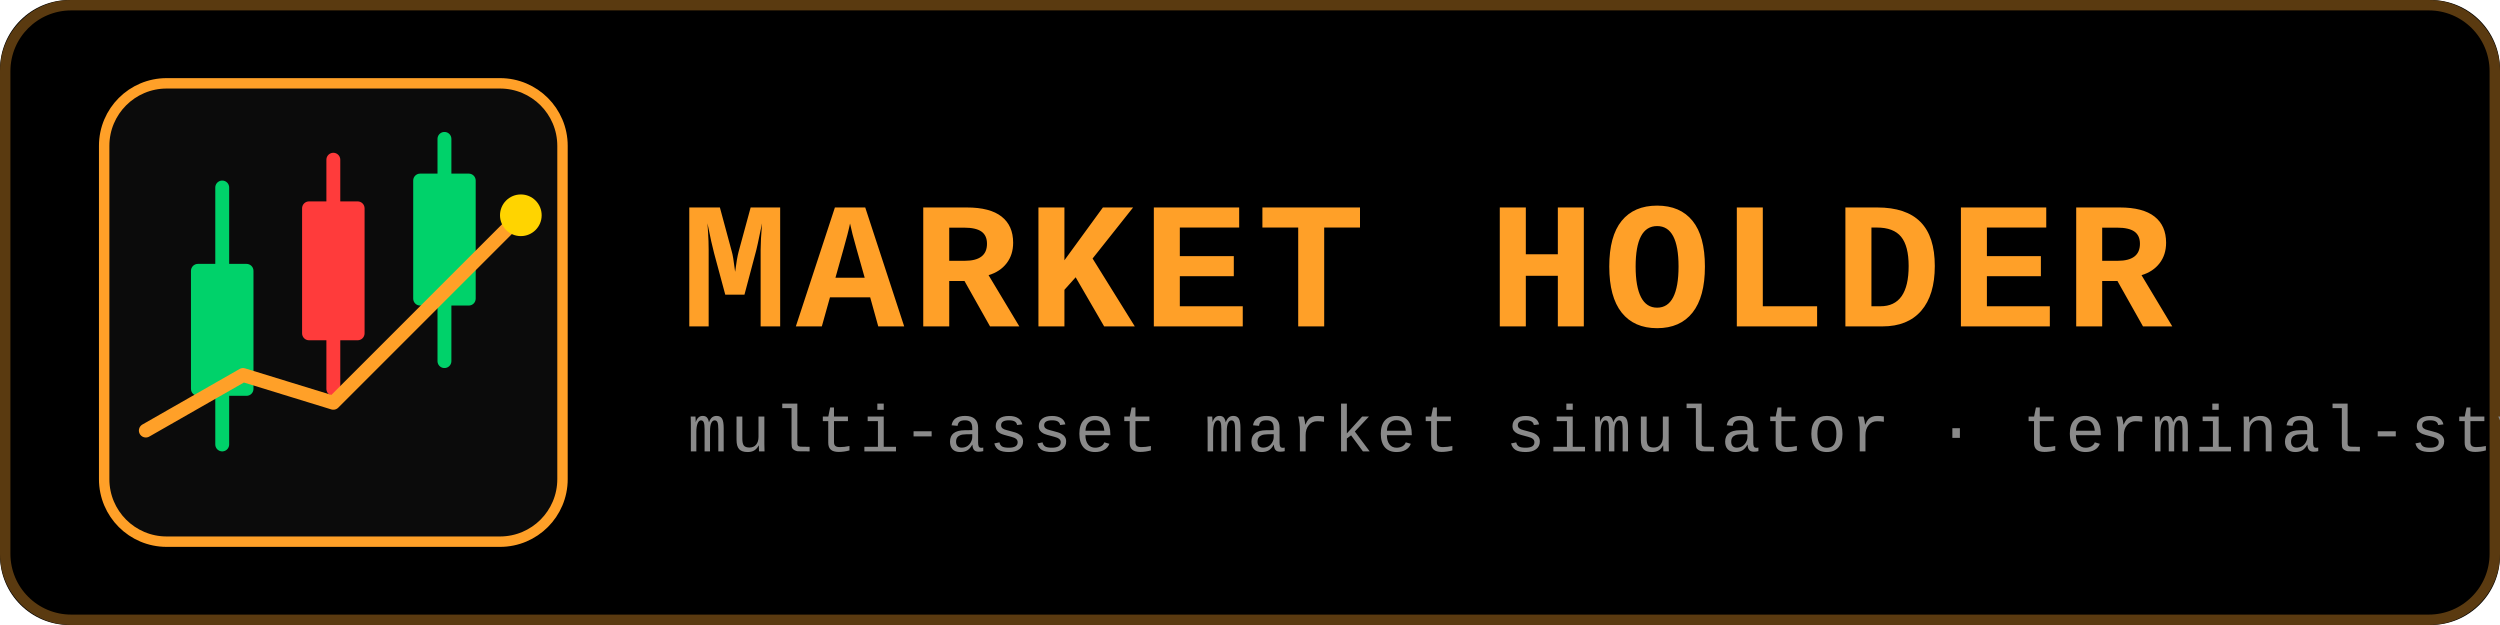
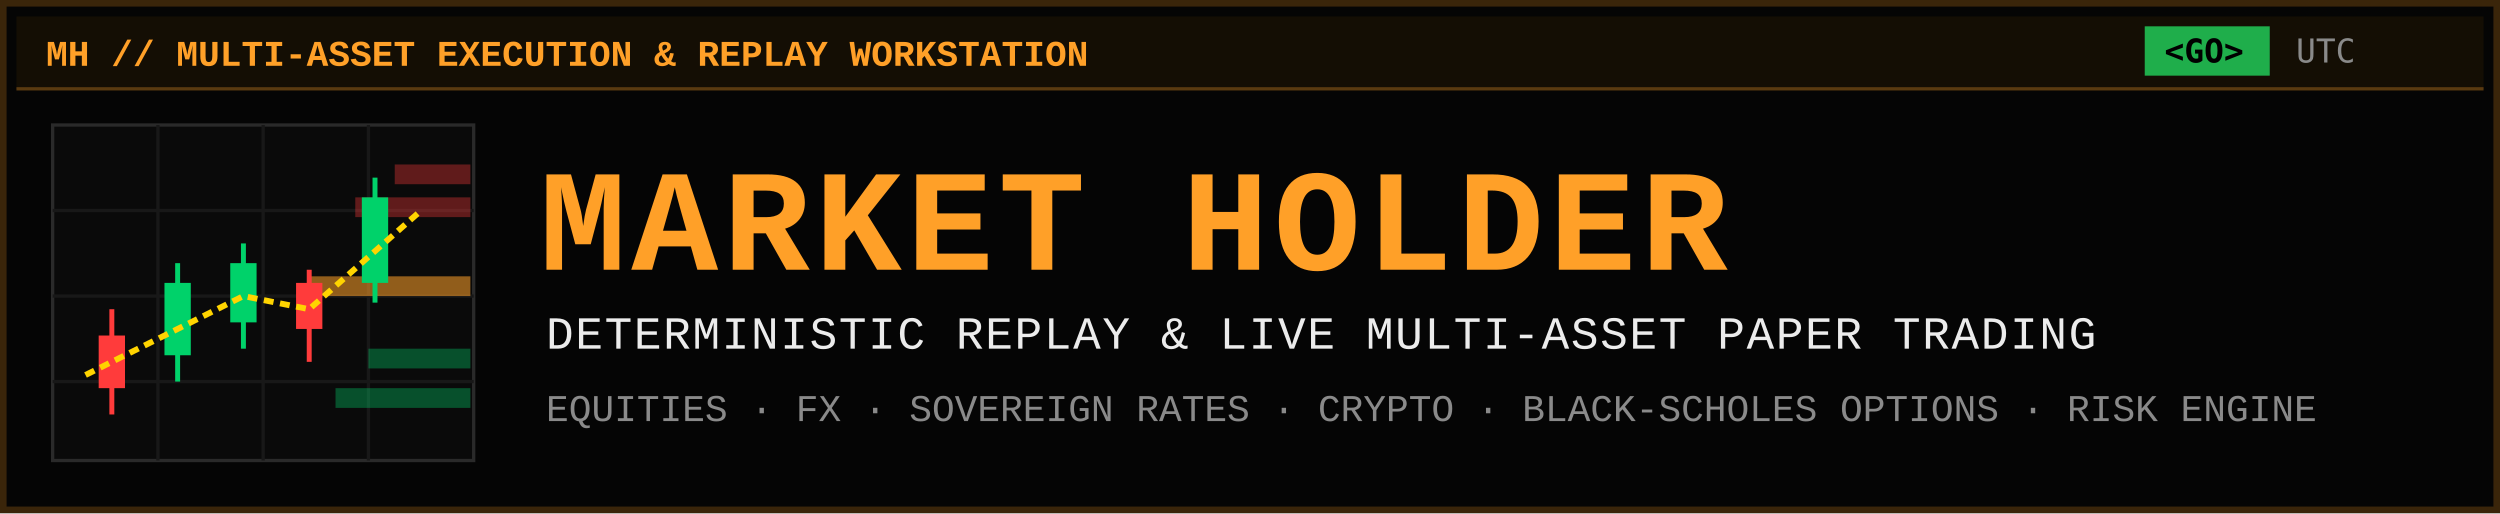
- <svg xmlns="http://www.w3.org/2000/svg" width="720" height="180" viewBox="0 0 720 180" role="img" aria-label="Market Holder">
-   <rect width="720" height="180" rx="20" fill="#000" />
-   <rect x="1.5" y="1.5" width="717" height="177" rx="19" fill="none" stroke="#5a3a10" stroke-width="3" />
-   <g transform="translate(30 24)">
-     <rect width="132" height="132" rx="18" fill="#0b0b0b" stroke="#ffa028" stroke-width="3" />
-     <g stroke-width="4" stroke-linecap="round">
-       <line x1="34" y1="30" x2="34" y2="104" stroke="#00d26a" />
-       <rect x="25" y="52" width="18" height="38" rx="2" fill="#00d26a" stroke="none" />
-       <line x1="66" y1="22" x2="66" y2="88" stroke="#ff3b3b" />
-       <rect x="57" y="34" width="18" height="40" rx="2" fill="#ff3b3b" stroke="none" />
-       <line x1="98" y1="16" x2="98" y2="80" stroke="#00d26a" />
-       <rect x="89" y="26" width="18" height="38" rx="2" fill="#00d26a" stroke="none" />
+ <svg xmlns="http://www.w3.org/2000/svg" width="760" height="156" viewBox="0 0 760 156" role="img" aria-label="Market Holder Terminal">
+   <rect width="760" height="156" fill="#050505" />
+   <rect x="1" y="1" width="758" height="154" fill="none" stroke="#3a250a" stroke-width="2" />
+   <rect x="5" y="5" width="750" height="22" fill="#140e04" />
+   <line x1="5" y1="27" x2="755" y2="27" stroke="#5a3a10" stroke-width="1" />
+   <text x="14" y="20" font-family="'Cascadia Mono', Consolas, 'Courier New', monospace" font-size="11" font-weight="700" fill="#ffa028">MH // MULTI-ASSET EXECUTION &amp; REPLAY WORKSTATION</text>
+   <rect x="652" y="8" width="38" height="15" fill="#1fae4b" />
+   <text x="658" y="19" font-family="'Cascadia Mono', Consolas, monospace" font-size="10" font-weight="700" fill="#000">&lt;GO&gt;</text>
+   <text x="698" y="19" font-family="'Cascadia Mono', Consolas, monospace" font-size="10" fill="#8a8a8a">UTC</text>
+   <g transform="translate(16 38)">
+     <rect width="128" height="102" fill="#0a0a0a" stroke="#2a2a2a" stroke-width="1" />
+     <line x1="0" y1="26" x2="128" y2="26" stroke="#181818" stroke-width="1" />
+     <line x1="0" y1="52" x2="128" y2="52" stroke="#181818" stroke-width="1" />
+     <line x1="0" y1="78" x2="128" y2="78" stroke="#181818" stroke-width="1" />
+     <line x1="32" y1="0" x2="32" y2="102" stroke="#181818" stroke-width="1" />
+     <line x1="64" y1="0" x2="64" y2="102" stroke="#181818" stroke-width="1" />
+     <line x1="96" y1="0" x2="96" y2="102" stroke="#181818" stroke-width="1" />
+     <rect x="104" y="12" width="23" height="6" fill="#ff3b3b" fill-opacity="0.35" />
+     <rect x="92" y="22" width="35" height="6" fill="#ff3b3b" fill-opacity="0.35" />
+     <rect x="78" y="46" width="49" height="6" fill="#ffa028" fill-opacity="0.55" />
+     <rect x="96" y="68" width="31" height="6" fill="#00d26a" fill-opacity="0.35" />
+     <rect x="86" y="80" width="41" height="6" fill="#00d26a" fill-opacity="0.35" />
+     <g stroke-width="1.5">
+       <line x1="18" y1="56" x2="18" y2="88" stroke="#ff3b3b" />
+       <rect x="14" y="64" width="8" height="16" fill="#ff3b3b" />
+       <line x1="38" y1="42" x2="38" y2="78" stroke="#00d26a" />
+       <rect x="34" y="48" width="8" height="22" fill="#00d26a" />
+       <line x1="58" y1="36" x2="58" y2="68" stroke="#00d26a" />
+       <rect x="54" y="42" width="8" height="18" fill="#00d26a" />
+       <line x1="78" y1="44" x2="78" y2="72" stroke="#ff3b3b" />
+       <rect x="74" y="48" width="8" height="14" fill="#ff3b3b" />
+       <line x1="98" y1="16" x2="98" y2="54" stroke="#00d26a" />
+       <rect x="94" y="22" width="8" height="26" fill="#00d26a" />
    </g>
-     <polyline points="12,100 40,84 66,92 120,38" fill="none" stroke="#ffa028" stroke-width="4" stroke-linejoin="round" stroke-linecap="round" />
-     <circle cx="120" cy="38" r="6" fill="#ffd400" />
+     <polyline points="10,76 38,62 58,52 78,56 112,26" fill="none" stroke="#ffd400" stroke-width="1.8" stroke-dasharray="3,2" />
  </g>
-   <text x="196" y="94" font-family="Consolas, 'Courier New', monospace" font-size="52" font-weight="700" fill="#ffa028" letter-spacing="2">MARKET HOLDER</text>
-   <text x="198" y="130" font-family="Consolas, 'Courier New', monospace" font-size="19" fill="#8a8a8a" letter-spacing="1">multi-asset market simulator · terminal-style UI</text>
+   <text x="164" y="82" font-family="'Cascadia Mono', Consolas, 'Courier New', monospace" font-size="44" font-weight="700" fill="#ffa028" letter-spacing="1.5">MARKET HOLDER</text>
+   <text x="166" y="106" font-family="'Cascadia Mono', Consolas, 'Courier New', monospace" font-size="14" fill="#ececec" letter-spacing="0.5">DETERMINISTIC REPLAY &amp; LIVE MULTI-ASSET PAPER TRADING</text>
+   <text x="166" y="128" font-family="'Cascadia Mono', Consolas, 'Courier New', monospace" font-size="11.5" fill="#8a8a8a">EQUITIES · FX · SOVEREIGN RATES · CRYPTO · BLACK-SCHOLES OPTIONS · RISK ENGINE</text>
</svg>
